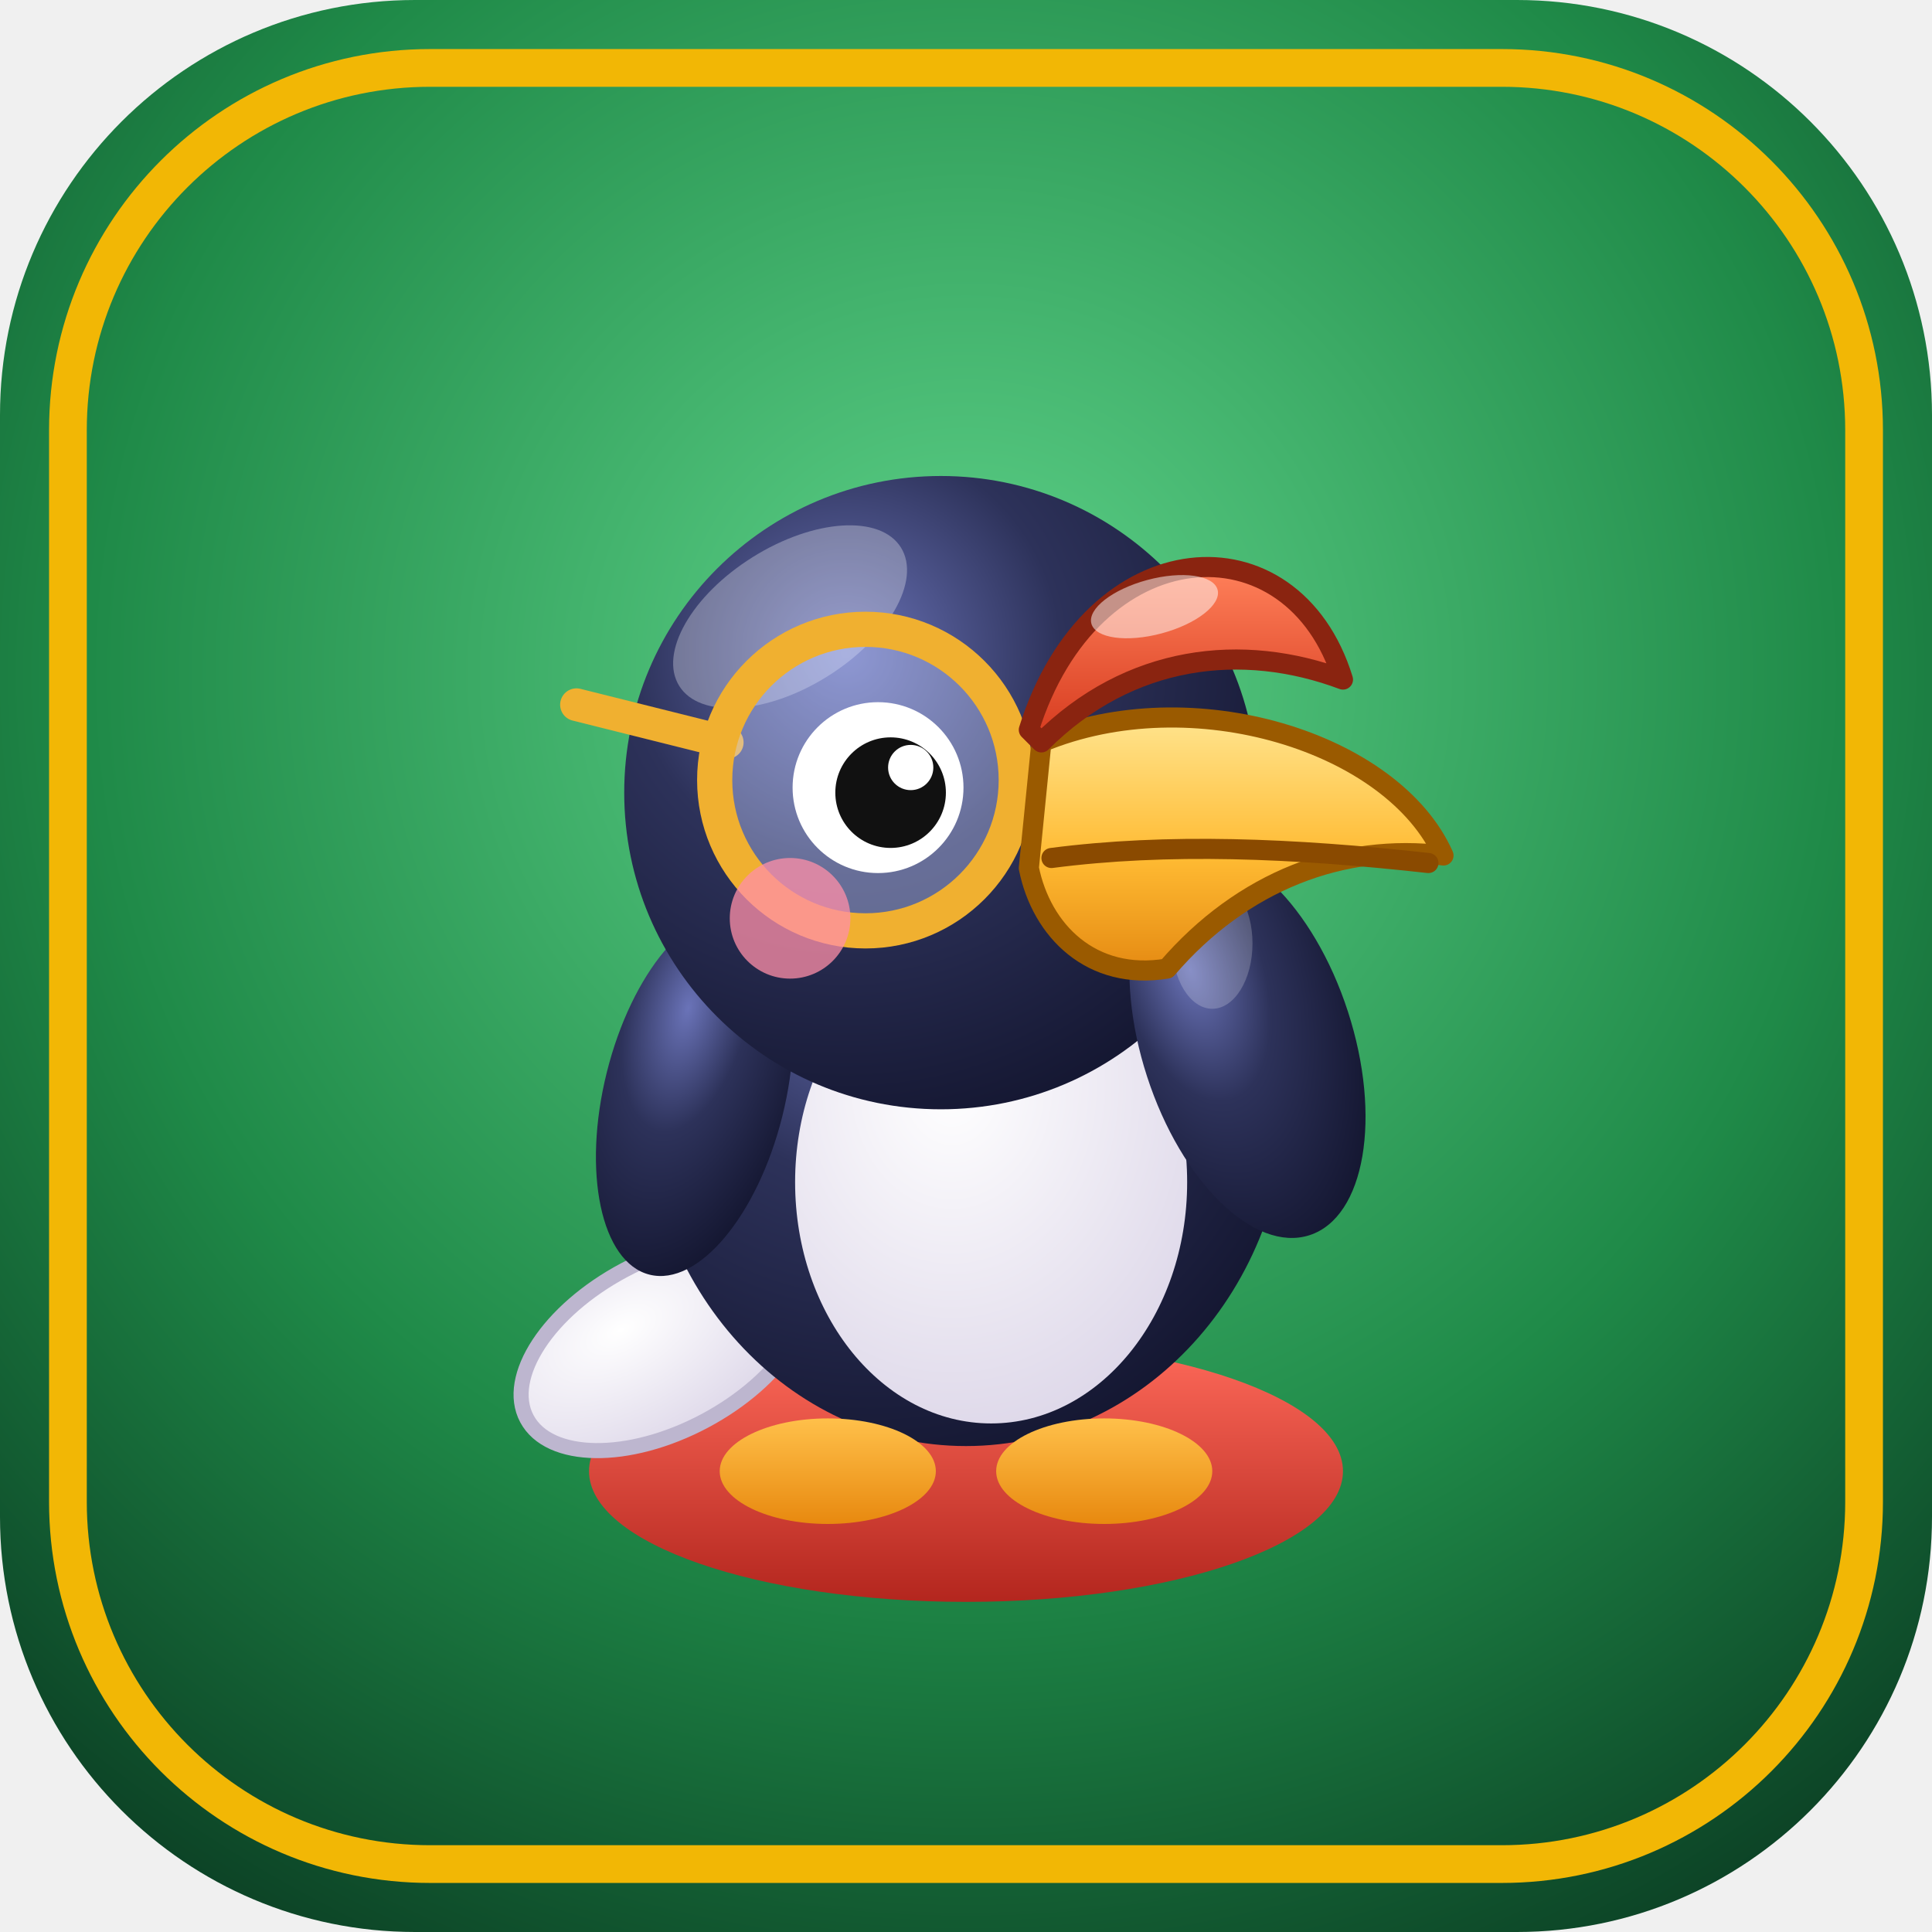
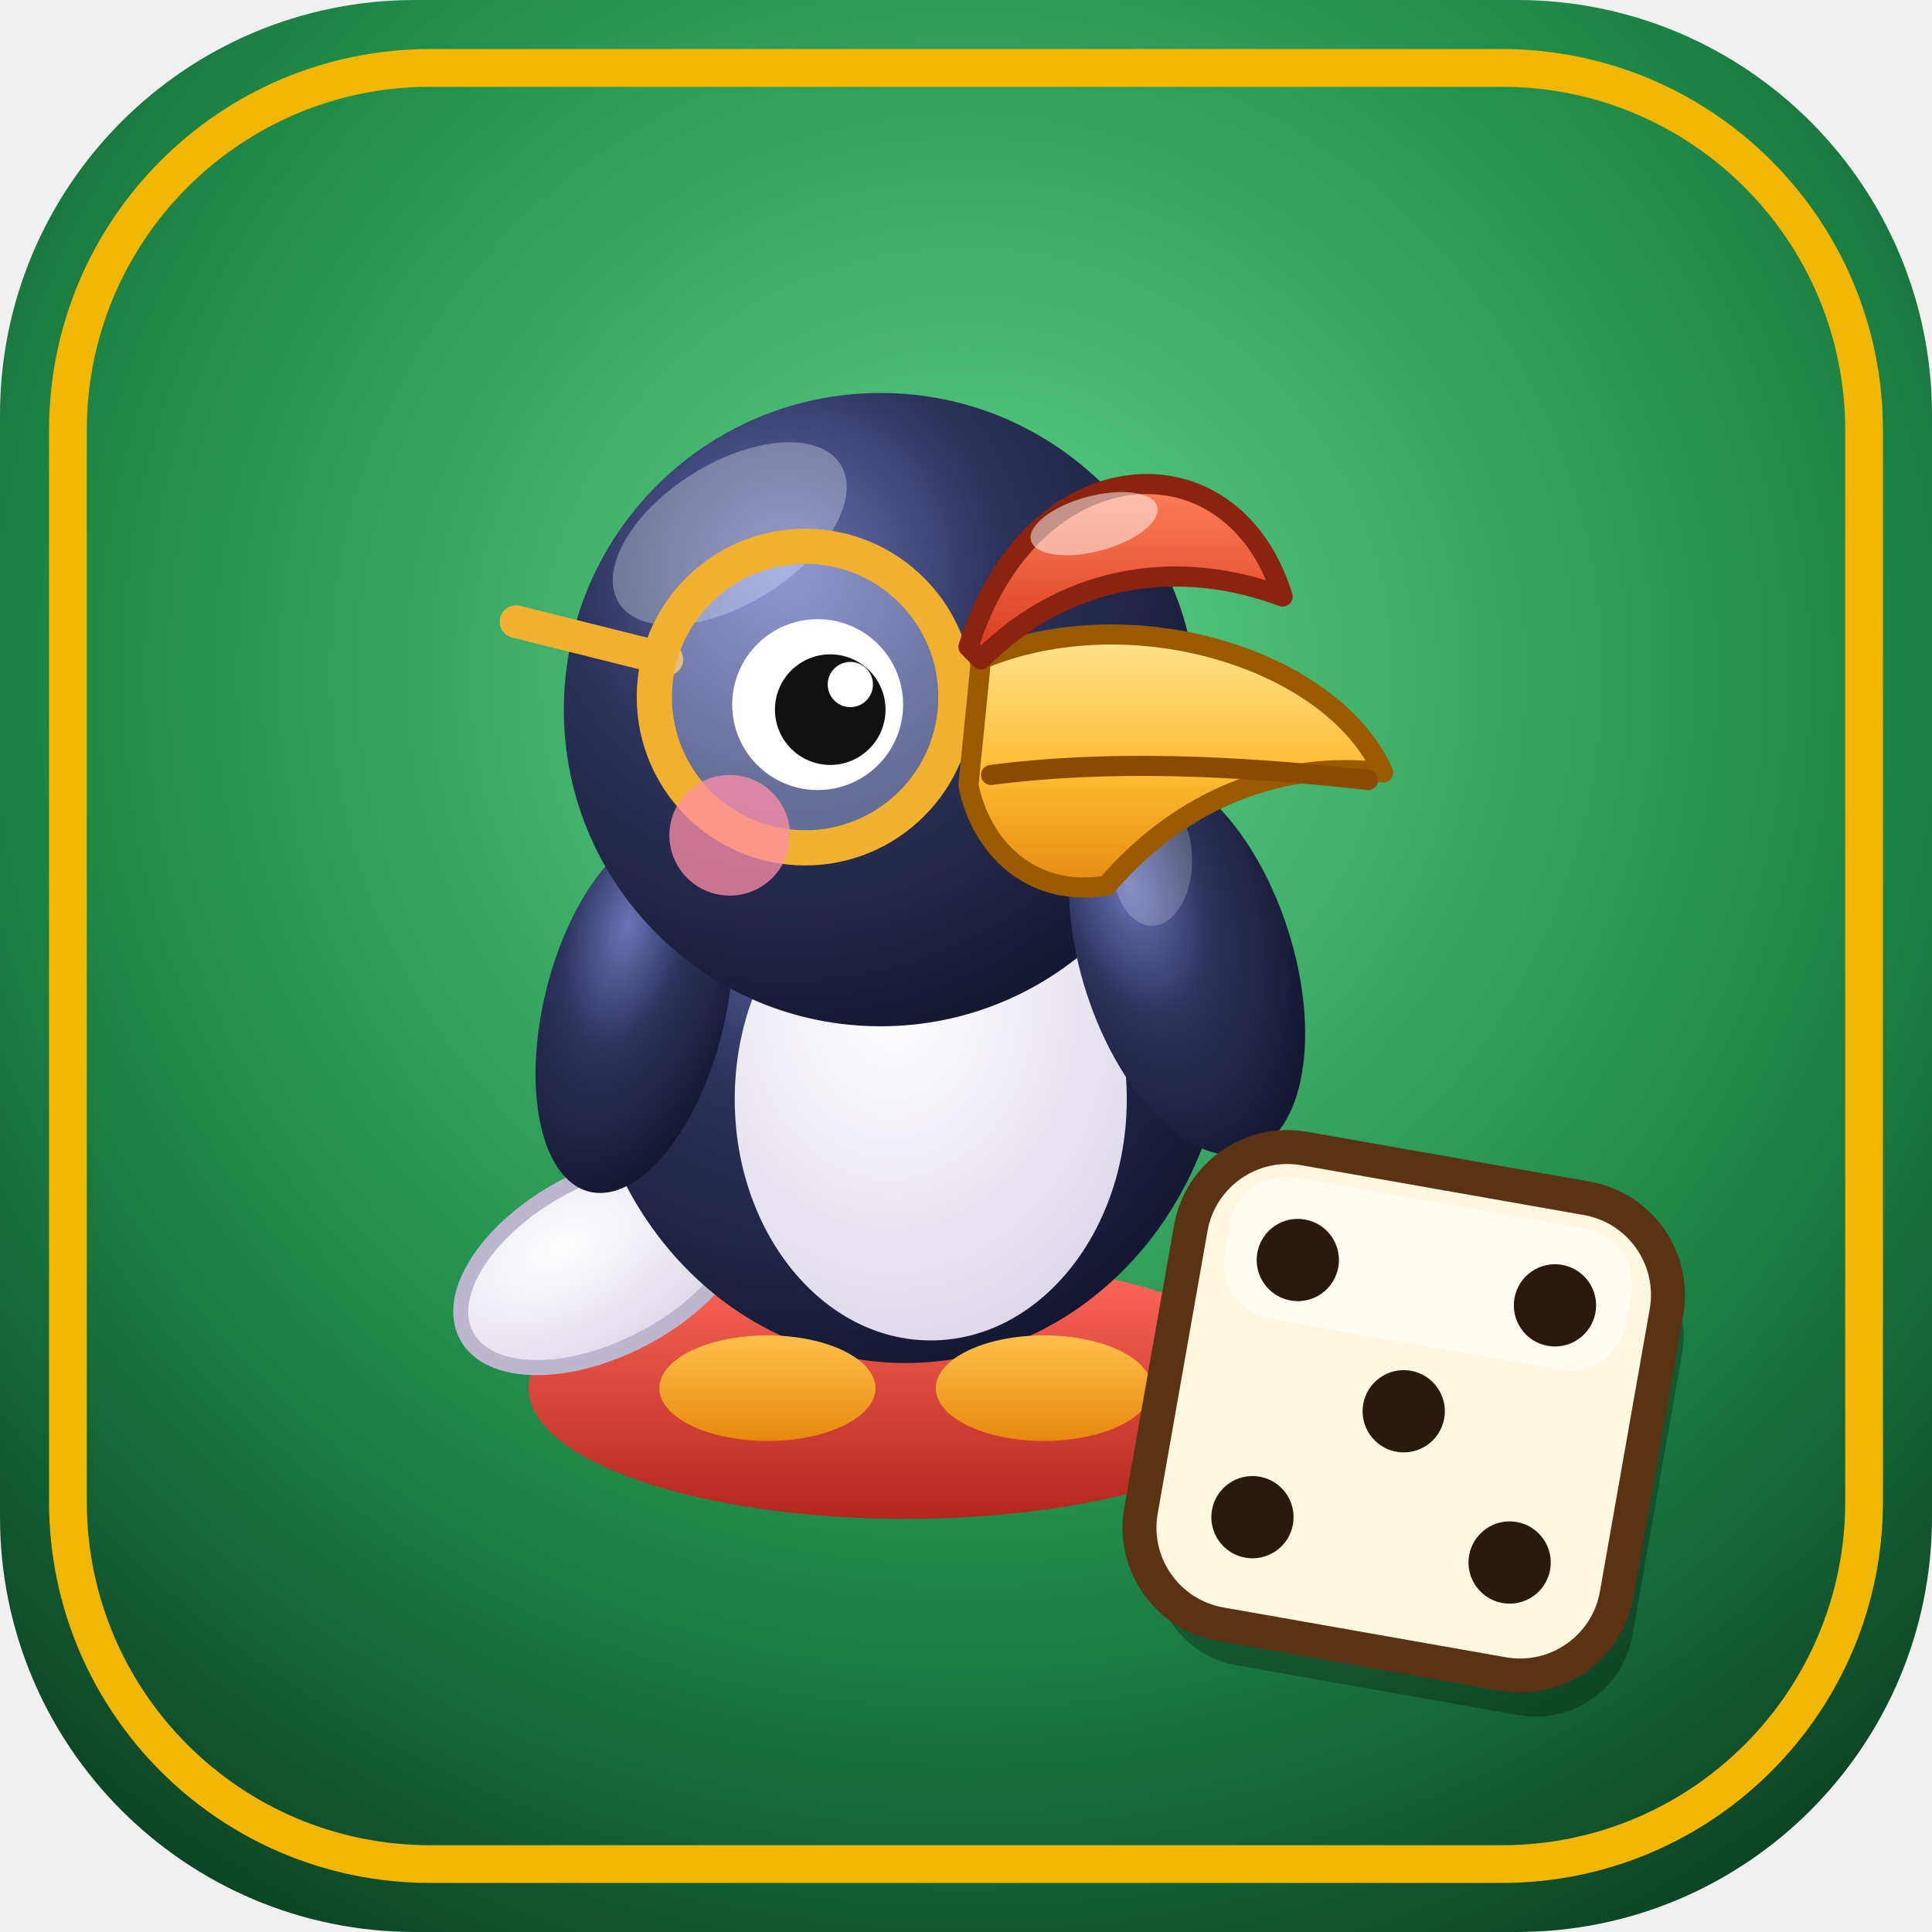
<svg xmlns="http://www.w3.org/2000/svg" xmlns:xlink="http://www.w3.org/1999/xlink" viewBox="0 0 512 512">
  <defs>
    <radialGradient id="gNavy" cx=".35" cy=".28" r=".85">
      <stop offset="0" stop-color="#6a73b8" />
      <stop offset=".4" stop-color="#2d325a" />
      <stop offset="1" stop-color="#10122a" />
    </radialGradient>
    <radialGradient id="gBelly" cx=".4" cy=".3" r=".85">
      <stop offset="0" stop-color="#ffffff" />
      <stop offset="1" stop-color="#d9d2e6" />
    </radialGradient>
    <linearGradient id="gBeak" x1="0" y1="0" x2="0" y2="1">
      <stop offset="0" stop-color="#ffe48e" />
      <stop offset=".55" stop-color="#ffbb33" />
      <stop offset="1" stop-color="#e58a12" />
    </linearGradient>
    <linearGradient id="gCasque" x1="0" y1="0" x2="0" y2="1">
      <stop offset="0" stop-color="#ff805a" />
      <stop offset="1" stop-color="#d63a1e" />
    </linearGradient>
    <linearGradient id="gFeet" x1="0" y1="0" x2="0" y2="1">
      <stop offset="0" stop-color="#ffc04a" />
      <stop offset="1" stop-color="#e8890f" />
    </linearGradient>
    <radialGradient id="bg" cx=".5" cy=".35" r=".75">
      <stop offset="0" stop-color="#5fd38a" />
      <stop offset=".6" stop-color="#1f8a48" />
      <stop offset="1" stop-color="#0b3f24" />
    </radialGradient>
    <linearGradient id="ring" x1="0" y1="0" x2="0" y2="1">
      <stop offset="0" stop-color="#ff6a5a" />
      <stop offset="1" stop-color="#b3261e" />
    </linearGradient>
    <symbol id="pn-tingang" viewBox="0 0 40 52" overflow="visible">
      <ellipse cx="8" cy="41" rx="6.2" ry="3.4" transform="rotate(-28 8 41)" fill="url(#gBelly)" stroke="#bdb6cf" stroke-width=".6" />
      <ellipse cx="20" cy="31" rx="12.8" ry="14" fill="url(#gNavy)" />
      <ellipse cx="9.2" cy="31" rx="3.6" ry="7.4" transform="rotate(14 9.2 31)" fill="url(#gNavy)" />
      <ellipse cx="21" cy="34.5" rx="7.8" ry="9.6" fill="url(#gBelly)" />
      <ellipse cx="14.5" cy="46" rx="4.3" ry="2.1" fill="url(#gFeet)" />
      <ellipse cx="25.5" cy="46" rx="4.3" ry="2.1" fill="url(#gFeet)" />
      <circle cx="19" cy="19" r="12.6" fill="url(#gNavy)" />
      <ellipse cx="13" cy="12" rx="5.2" ry="2.8" transform="rotate(-32 13 12)" fill="#ffffff" opacity=".3" />
      <g>
        <ellipse cx="31.2" cy="29" rx="4.2" ry="8" transform="rotate(-18 31.2 29)" fill="url(#gNavy)" />
        <ellipse cx="29.8" cy="25" rx="1.6" ry="2.6" fill="#ffffff" opacity=".2" />
      </g>
      <path d="M10.5 17 L4.5 15.5" stroke="#f0b030" stroke-width="1.3" stroke-linecap="round" />
      <circle cx="16" cy="18.5" r="6" fill="#c8d2ff" fill-opacity=".38" stroke="#f0b030" stroke-width="1.4" />
      <circle cx="16.5" cy="18.8" r="3.4" fill="#ffffff" />
      <circle cx="17" cy="19" r="2.2" fill="#111111" />
      <circle cx="17.8" cy="18" r=".9" fill="#ffffff" />
      <circle cx="13" cy="24" r="2.4" fill="#ff8fa8" opacity=".75" />
      <path d="M23 17 C29 14.5 37 17 39 21.5 C35 21 31 22.5 28 26 C25 26.5 23 24.5 22.5 22 Z" fill="url(#gBeak)" stroke="#9a5a00" stroke-width=".8" stroke-linejoin="round" />
      <path d="M23.4 21.6 C28 21 33 21.2 38.4 21.8" fill="none" stroke="#8a4a00" stroke-width=".8" stroke-linecap="round" />
      <path d="M22.5 16.5 C25 8.5 33 8 35 14.5 C31 13 26.5 13.5 23 17 Z" fill="url(#gCasque)" stroke="#8a2410" stroke-width=".8" stroke-linejoin="round" />
      <ellipse cx="27.5" cy="11.6" rx="2.6" ry="1.1" transform="rotate(-15 27.5 11.6)" fill="#ffffff" opacity=".5" />
    </symbol>
  </defs>
  <rect width="512" height="512" rx="110" fill="url(#bg)" />
  <rect x="18" y="18" width="476" height="476" rx="96" fill="none" stroke="#f2b705" stroke-width="10" opacity="1" />
-   <g transform="translate(256 270) scale(6.66) translate(-20 -28)">
+   <g transform="translate(240 248) scale(6.66) translate(-20 -28)">
    <ellipse cx="20" cy="46" rx="15" ry="5.2" fill="url(#ring)" />
    <use href="#pn-tingang" xlink:href="#pn-tingang" x="0" y="0" width="40" height="52" />
  </g>
+   <g transform="translate(372 374) rotate(10)">
+     <rect x="-58" y="-54" width="128" height="128" rx="26" fill="#000" opacity=".28" />
+     <rect x="-64" y="-64" width="128" height="128" rx="26" fill="#fff8e0" stroke="#5a3315" stroke-width="9" />
+     <rect x="-54" y="-56" width="108" height="38" rx="15" fill="#fff" opacity=".55" />
+     <circle cx="-34.6" cy="-34.6" r="10.9" fill="#2b1a0b" />
+     <circle cx="34.6" cy="-34.6" r="10.9" fill="#2b1a0b" />
+     <circle cx="0.0" cy="0.0" r="10.9" fill="#2b1a0b" />
+     <circle cx="-34.6" cy="34.6" r="10.9" fill="#2b1a0b" />
+     <circle cx="34.6" cy="34.6" r="10.9" fill="#2b1a0b" />
+   </g>
</svg>
